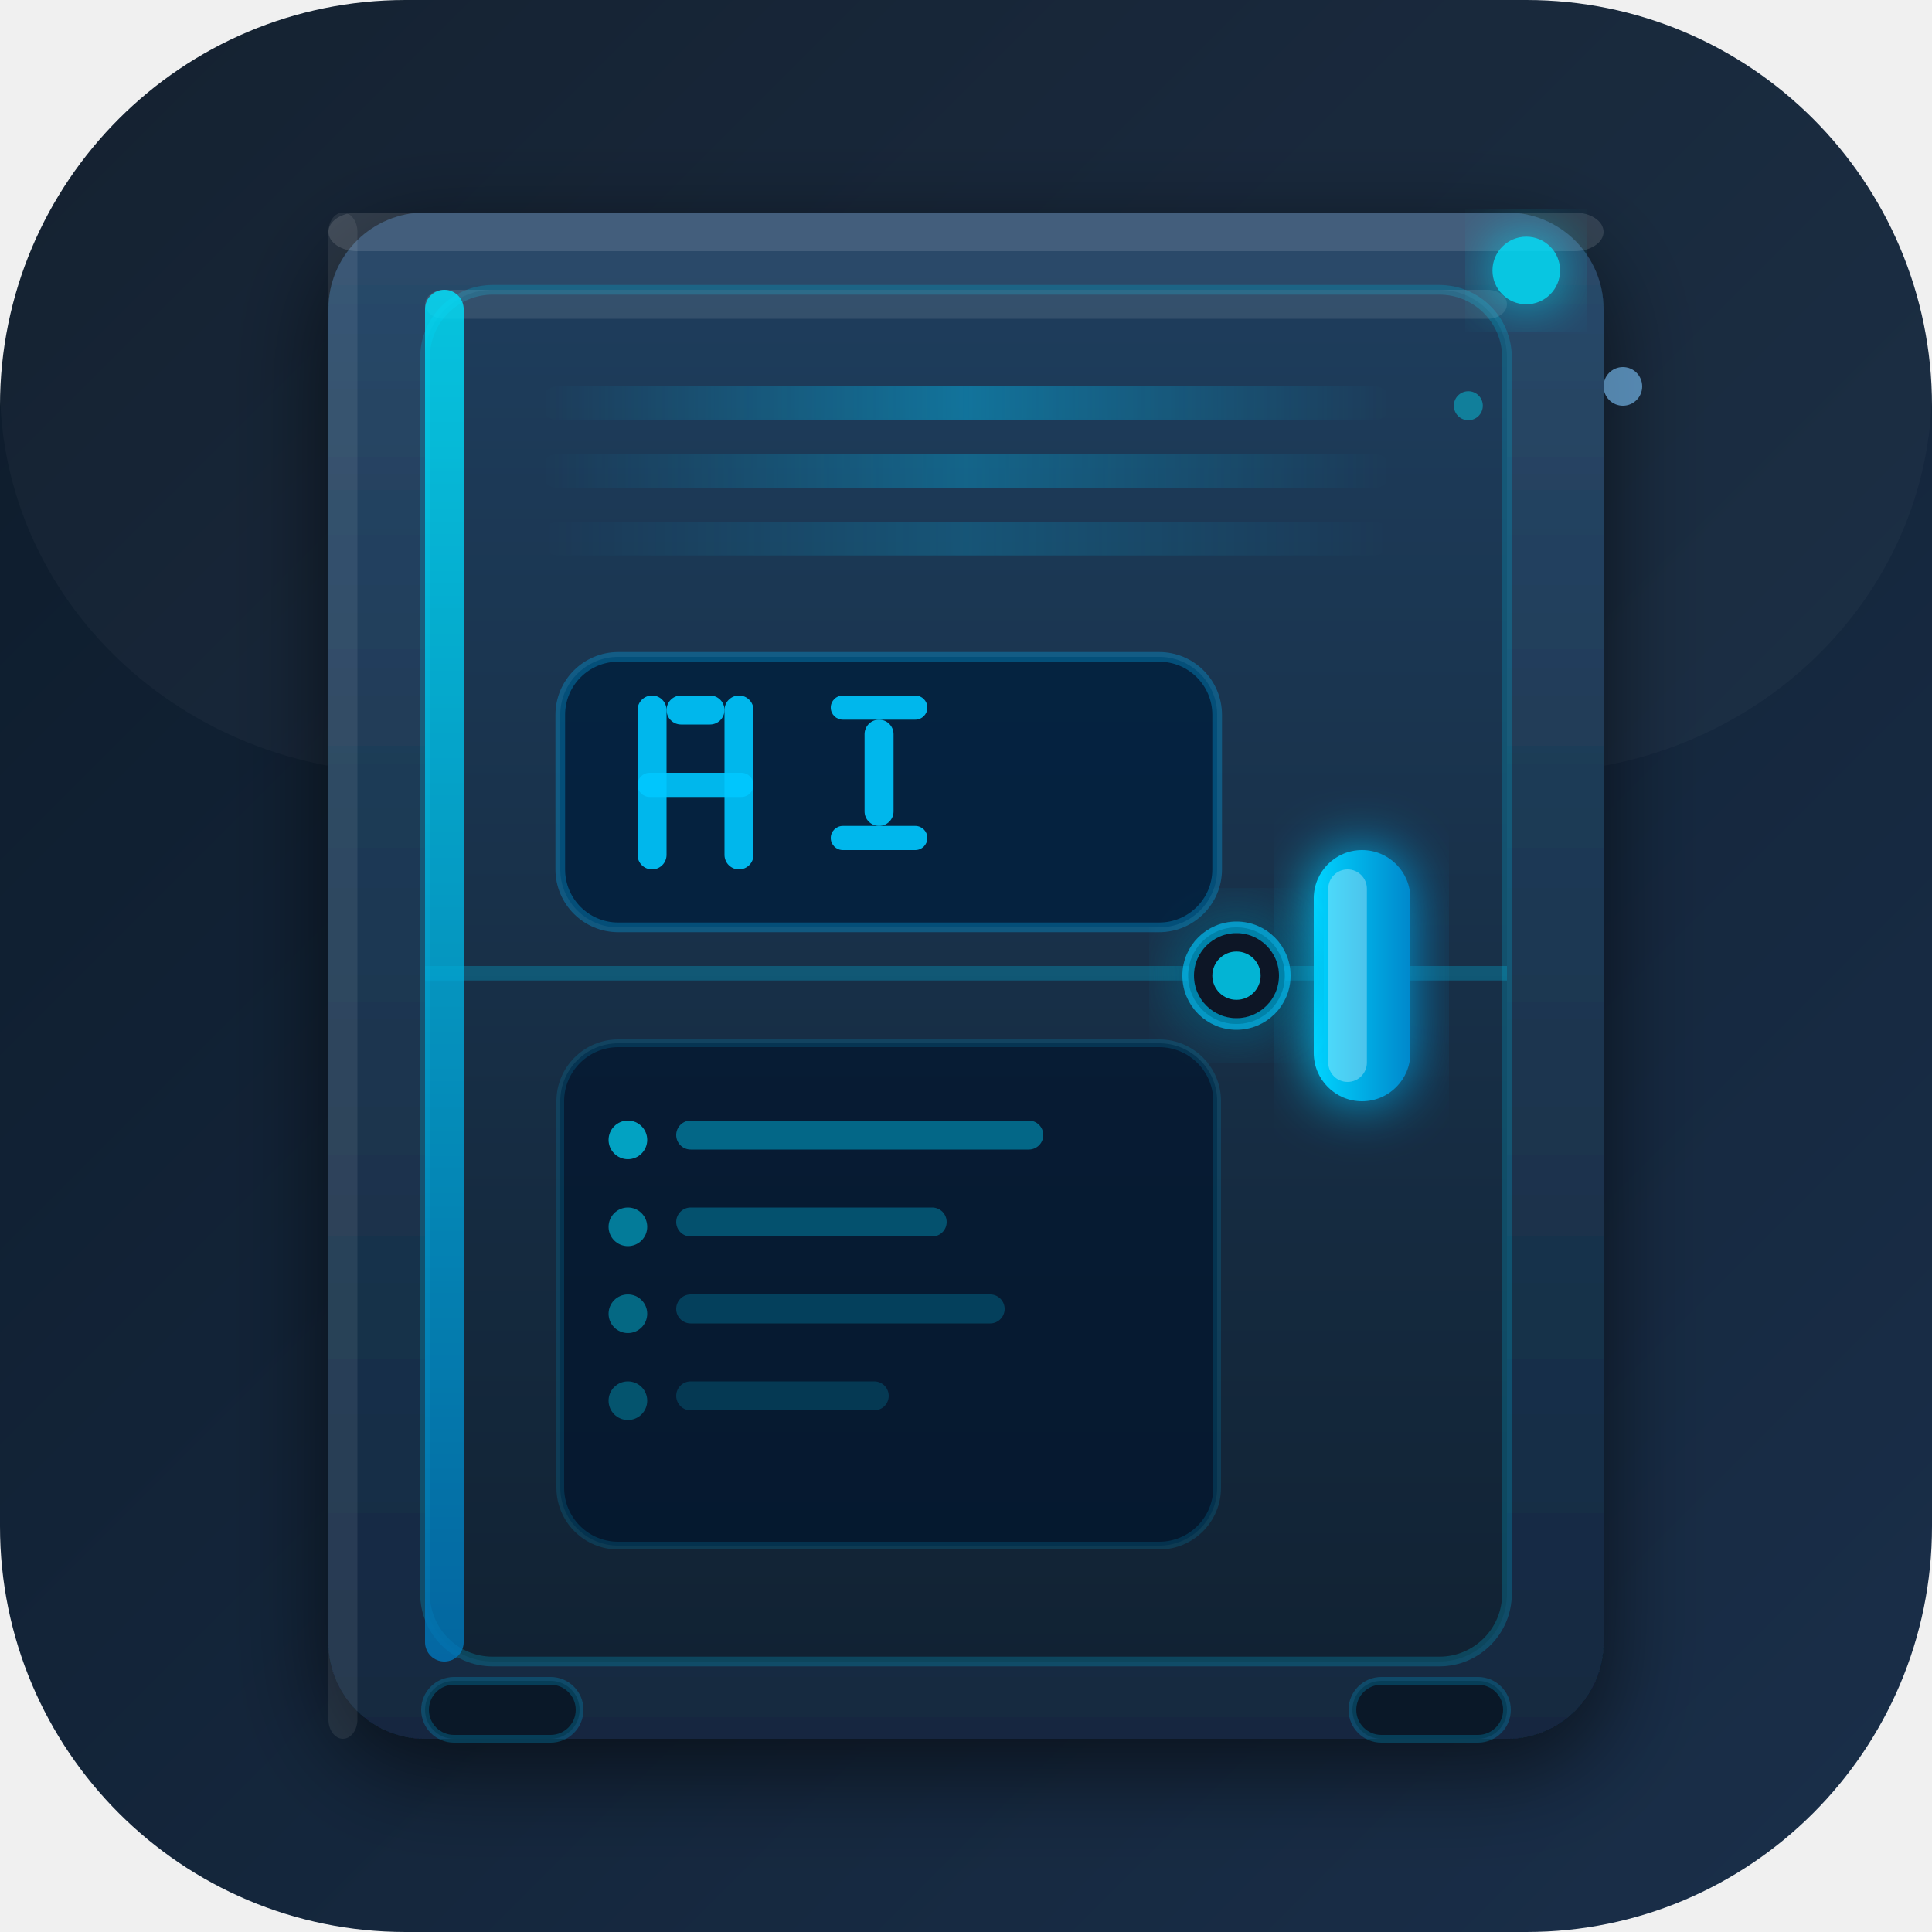
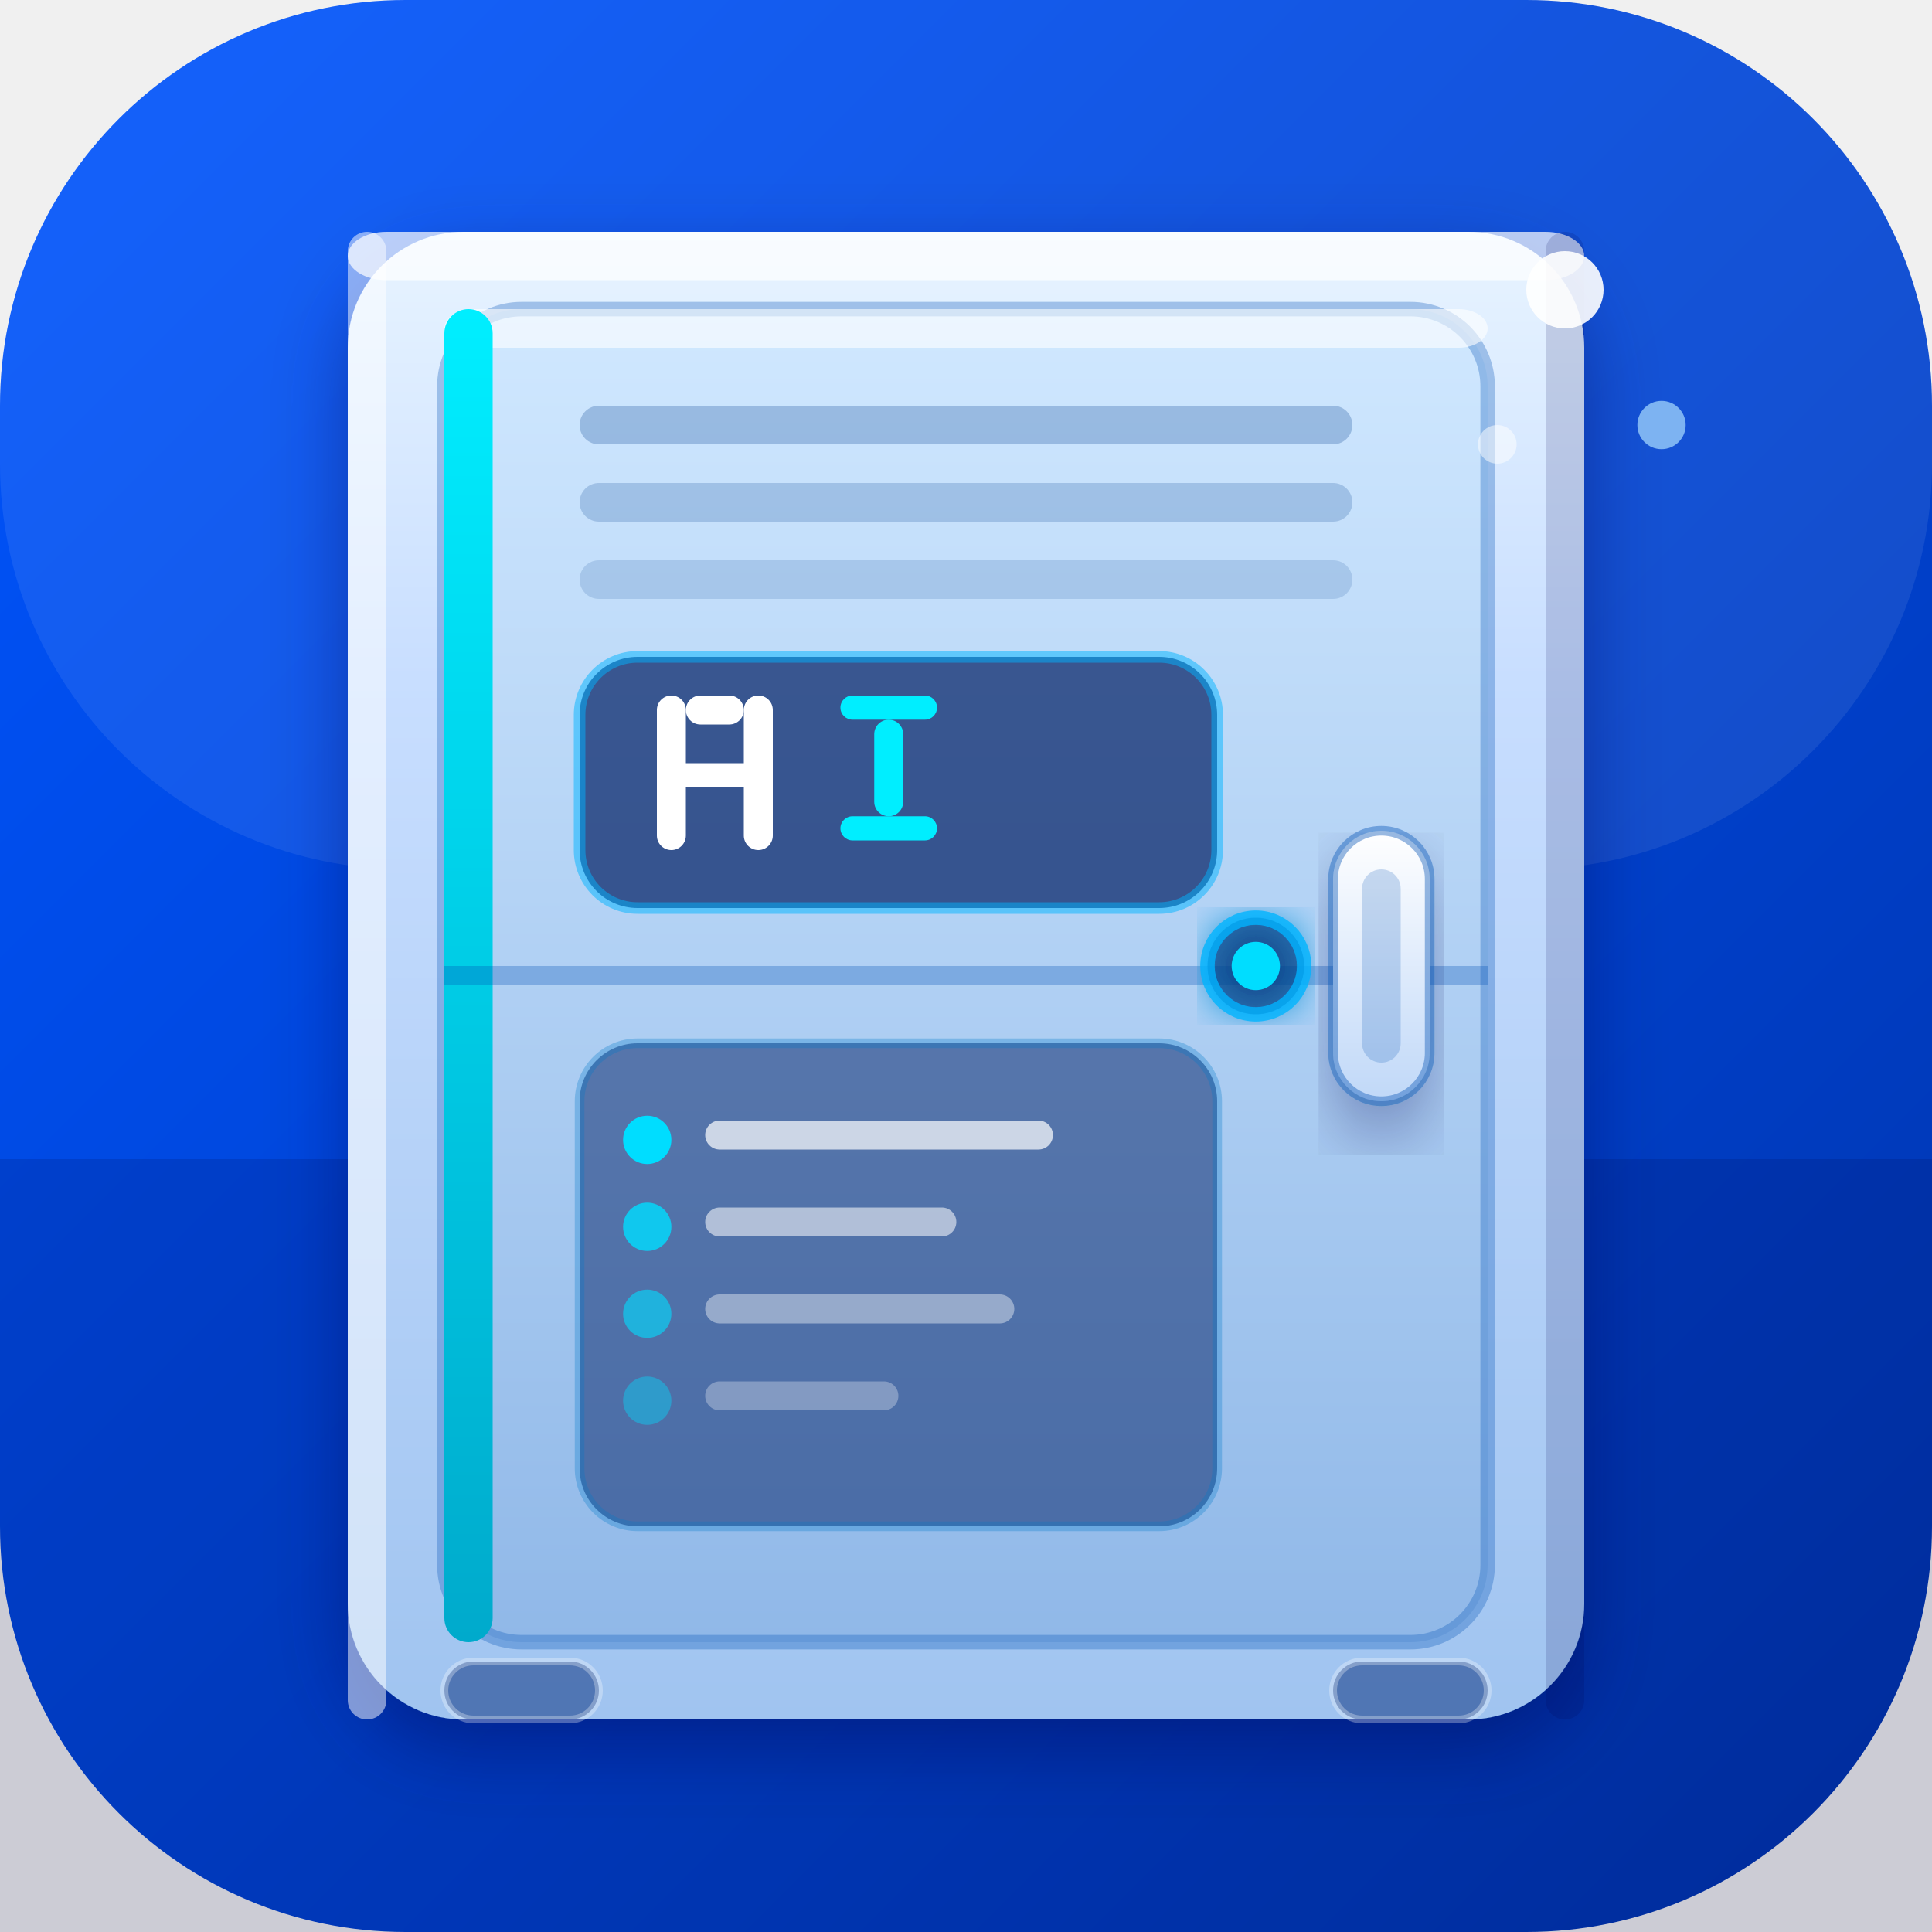
<svg xmlns="http://www.w3.org/2000/svg" width="200" height="200" viewBox="0 0 200 200">
  <defs>
    <linearGradient id="bg" x1="0" y1="0" x2="1" y2="1">
-       <stop offset="0%" stop-color="#0D1B2A" />
-       <stop offset="100%" stop-color="#1A2F4A" />
+       <stop offset="0%" stop-color="#0055FF" />
+       <stop offset="100%" stop-color="#0033AA" />
    </linearGradient>
-     <linearGradient id="lockerBody" x1="0" y1="0" x2="0" y2="1">
-       <stop offset="0%" stop-color="#2A4A6B" />
-       <stop offset="40%" stop-color="#1E3A55" />
-       <stop offset="100%" stop-color="#142840" />
+     <linearGradient id="body" x1="0" y1="0" x2="0" y2="1">
+       <stop offset="0%" stop-color="#E8F4FF" />
+       <stop offset="30%" stop-color="#C8DEFF" />
+       <stop offset="100%" stop-color="#A0C4F0" />
    </linearGradient>
-     <linearGradient id="door" x1="0" y1="0" x2="0" y2="1">
-       <stop offset="0%" stop-color="#1E3D5C" />
-       <stop offset="100%" stop-color="#112233" />
+     <linearGradient id="doorPanel" x1="0" y1="0" x2="0" y2="1">
+       <stop offset="0%" stop-color="#D0E8FF" />
+       <stop offset="100%" stop-color="#90B8E8" />
    </linearGradient>
-     <linearGradient id="handleGrad" x1="0" y1="0" x2="1" y2="0">
-       <stop offset="0%" stop-color="#00D4FF" />
-       <stop offset="100%" stop-color="#0088CC" />
+     <linearGradient id="handle" x1="0" y1="0" x2="0" y2="1">
+       <stop offset="0%" stop-color="#FFFFFF" />
+       <stop offset="100%" stop-color="#C0D8F8" />
    </linearGradient>
-     <linearGradient id="ventGrad" x1="0" y1="0" x2="1" y2="0">
-       <stop offset="0%" stop-color="rgba(0,200,255,0.0)" />
-       <stop offset="50%" stop-color="rgba(0,200,255,0.5)" />
-       <stop offset="100%" stop-color="rgba(0,200,255,0.0)" />
+     <linearGradient id="accent" x1="0" y1="0" x2="0" y2="1">
+       <stop offset="0%" stop-color="#00EEFF" />
+       <stop offset="100%" stop-color="#00AACC" />
    </linearGradient>
-     <linearGradient id="accentLine" x1="0" y1="0" x2="0" y2="1">
-       <stop offset="0%" stop-color="#00E5FF" />
-       <stop offset="100%" stop-color="#0077BB" />
-     </linearGradient>
-     <filter id="glow" x="-40%" y="-40%" width="180%" height="180%">
-       <feGaussianBlur stdDeviation="3" result="blur" />
+     <filter id="shadow" x="-15%" y="-10%" width="130%" height="130%">
+       <feDropShadow dx="0" dy="3" stdDeviation="4" flood-color="rgba(0,0,80,0.4)" />
+     </filter>
+     <filter id="glow">
+       <feGaussianBlur stdDeviation="2" result="blur" />
      <feMerge>
        <feMergeNode in="blur" />
        <feMergeNode in="SourceGraphic" />
      </feMerge>
    </filter>
-     <filter id="shadow" x="-10%" y="-10%" width="120%" height="130%">
-       <feDropShadow dx="0" dy="3" stdDeviation="5" flood-color="#000" flood-opacity="0.6" />
-     </filter>
  </defs>
  <rect width="200" height="200" rx="42" fill="url(#bg)" />
-   <rect width="200" height="80" rx="42" fill="rgba(255,255,255,0.03)" />
-   <rect x="34" y="22" width="132" height="158" rx="10" fill="url(#lockerBody)" filter="url(#shadow)" />
-   <rect x="34" y="22" width="132" height="4" rx="3" fill="rgba(255,255,255,0.12)" />
-   <rect x="34" y="22" width="3" height="158" rx="2" fill="rgba(255,255,255,0.08)" />
-   <rect x="44" y="30" width="112" height="142" rx="7" fill="url(#door)" stroke="rgba(0,180,220,0.25)" stroke-width="1" />
-   <rect x="44" y="30" width="112" height="3" rx="2" fill="rgba(255,255,255,0.1)" />
-   <rect x="56" y="40" width="88" height="3.5" rx="1.75" fill="url(#ventGrad)" opacity="0.8" />
-   <rect x="56" y="47" width="88" height="3.5" rx="1.75" fill="url(#ventGrad)" opacity="0.6" />
-   <rect x="56" y="54" width="88" height="3.5" rx="1.75" fill="url(#ventGrad)" opacity="0.4" />
-   <rect x="44" y="100" width="112" height="1.5" fill="rgba(0,180,220,0.3)" />
-   <rect x="44" y="30" width="4" height="142" rx="2" fill="url(#accentLine)" opacity="0.8" />
-   <rect x="136" y="88" width="10" height="26" rx="5" fill="url(#handleGrad)" filter="url(#glow)" />
-   <rect x="137.5" y="90" width="4" height="22" rx="2" fill="rgba(255,255,255,0.3)" />
-   <circle cx="128" cy="101" r="5" fill="#0A1828" stroke="rgba(0,200,255,0.6)" stroke-width="1.2" filter="url(#glow)" />
-   <circle cx="128" cy="101" r="2.5" fill="rgba(0,220,255,0.8)" />
-   <rect x="58" y="68" width="68" height="28" rx="6" fill="rgba(0,30,60,0.8)" stroke="rgba(0,180,255,0.3)" stroke-width="1" />
-   <rect x="66" y="72" width="3" height="18" rx="1.5" fill="rgba(0,200,255,0.9)" />
-   <rect x="75" y="72" width="3" height="18" rx="1.5" fill="rgba(0,200,255,0.9)" />
-   <rect x="66" y="80" width="12" height="2.5" rx="1.25" fill="rgba(0,200,255,0.9)" />
-   <rect x="69" y="72" width="6" height="3" rx="1.5" fill="rgba(0,200,255,0.9)" />
-   <rect x="86" y="72" width="10" height="2.5" rx="1.25" fill="rgba(0,200,255,0.9)" />
-   <rect x="89.5" y="74.5" width="3" height="11" rx="1.5" fill="rgba(0,200,255,0.9)" />
-   <rect x="86" y="85.5" width="10" height="2.5" rx="1.25" fill="rgba(0,200,255,0.9)" />
-   <rect x="58" y="108" width="68" height="52" rx="6" fill="rgba(0,20,45,0.7)" stroke="rgba(0,150,200,0.2)" stroke-width="0.8" />
-   <circle cx="65" cy="118" r="2" fill="rgba(0,220,255,0.7)" />
-   <rect x="70" y="116" width="38" height="3" rx="1.5" fill="rgba(0,180,220,0.5)" />
-   <circle cx="65" cy="127" r="2" fill="rgba(0,220,255,0.5)" />
-   <rect x="70" y="125" width="28" height="3" rx="1.5" fill="rgba(0,180,220,0.35)" />
-   <circle cx="65" cy="136" r="2" fill="rgba(0,220,255,0.4)" />
-   <rect x="70" y="134" width="34" height="3" rx="1.5" fill="rgba(0,180,220,0.25)" />
-   <circle cx="65" cy="145" r="2" fill="rgba(0,220,255,0.3)" />
-   <rect x="70" y="143" width="22" height="3" rx="1.5" fill="rgba(0,180,220,0.2)" />
-   <rect x="44" y="174" width="16" height="6" rx="3" fill="#0A1828" stroke="rgba(0,150,200,0.3)" stroke-width="0.8" />
-   <rect x="140" y="174" width="16" height="6" rx="3" fill="#0A1828" stroke="rgba(0,150,200,0.3)" stroke-width="0.8" />
-   <circle cx="158" cy="28" r="3.5" fill="#00E5FF" opacity="0.8" filter="url(#glow)" />
-   <circle cx="168" cy="40" r="2" fill="#7EC8FF" opacity="0.6" />
-   <circle cx="152" cy="42" r="1.5" fill="#00E5FF" opacity="0.4" />
+   <rect width="200" height="90" rx="42" fill="rgba(255,255,255,0.08)" />
+   <rect y="120" width="200" height="80" rx="0" fill="rgba(0,0,60,0.15)" />
+   <rect x="36" y="24" width="128" height="154" rx="12" fill="url(#body)" filter="url(#shadow)" />
+   <rect x="36" y="24" width="128" height="5" rx="4" fill="rgba(255,255,255,0.7)" />
+   <rect x="36" y="24" width="4" height="154" rx="2" fill="rgba(255,255,255,0.5)" />
+   <rect x="160" y="24" width="4" height="154" rx="2" fill="rgba(0,0,80,0.15)" />
+   <rect x="46" y="32" width="108" height="138" rx="8" fill="url(#doorPanel)" stroke="rgba(0,80,180,0.3)" stroke-width="1.5" />
+   <rect x="46" y="32" width="108" height="4" rx="3" fill="rgba(255,255,255,0.6)" />
+   <rect x="46" y="32" width="5" height="138" rx="2.5" fill="url(#accent)" />
+   <rect x="60" y="42" width="80" height="4" rx="2" fill="rgba(0,60,140,0.25)" />
+   <rect x="60" y="50" width="80" height="4" rx="2" fill="rgba(0,60,140,0.2)" />
+   <rect x="60" y="58" width="80" height="4" rx="2" fill="rgba(0,60,140,0.15)" />
+   <rect x="46" y="100" width="108" height="2" fill="rgba(0,80,180,0.3)" />
+   <rect x="138" y="86" width="10" height="28" rx="5" fill="url(#handle)" stroke="rgba(0,80,180,0.4)" stroke-width="1" filter="url(#shadow)" />
+   <rect x="141" y="90" width="4" height="20" rx="2" fill="rgba(0,80,180,0.2)" />
+   <circle cx="130" cy="100" r="5" fill="rgba(0,40,120,0.6)" stroke="rgba(0,180,255,0.8)" stroke-width="1.5" filter="url(#glow)" />
+   <circle cx="130" cy="100" r="2.5" fill="#00DDFF" />
+   <rect x="60" y="68" width="66" height="26" rx="6" fill="rgba(0,30,100,0.7)" stroke="rgba(0,180,255,0.5)" stroke-width="1.2" />
+   <rect x="68" y="72" width="3" height="16" rx="1.5" fill="#FFFFFF" />
+   <rect x="77" y="72" width="3" height="16" rx="1.5" fill="#FFFFFF" />
+   <rect x="68" y="79" width="12" height="2.5" rx="1.25" fill="#FFFFFF" />
+   <rect x="71" y="72" width="6" height="3" rx="1.5" fill="#FFFFFF" />
+   <rect x="87" y="72" width="10" height="2.5" rx="1.25" fill="#00EEFF" />
+   <rect x="90.5" y="74.5" width="3" height="10" rx="1.5" fill="#00EEFF" />
+   <rect x="87" y="84.5" width="10" height="2.5" rx="1.25" fill="#00EEFF" />
+   <rect x="60" y="108" width="66" height="50" rx="6" fill="rgba(0,30,100,0.5)" stroke="rgba(0,120,200,0.3)" stroke-width="1" />
+   <circle cx="67" cy="118" r="2.5" fill="#00DDFF" />
+   <rect x="73" y="116" width="36" height="3" rx="1.5" fill="rgba(255,255,255,0.7)" />
+   <circle cx="67" cy="127" r="2.5" fill="#00DDFF" opacity="0.8" />
+   <rect x="73" y="125" width="26" height="3" rx="1.5" fill="rgba(255,255,255,0.55)" />
+   <circle cx="67" cy="136" r="2.5" fill="#00DDFF" opacity="0.6" />
+   <rect x="73" y="134" width="32" height="3" rx="1.5" fill="rgba(255,255,255,0.4)" />
+   <circle cx="67" cy="145" r="2.5" fill="#00DDFF" opacity="0.4" />
+   <rect x="73" y="143" width="20" height="3" rx="1.5" fill="rgba(255,255,255,0.3)" />
+   <rect x="46" y="172" width="16" height="6" rx="3" fill="rgba(0,40,120,0.5)" stroke="rgba(255,255,255,0.3)" stroke-width="0.8" />
+   <rect x="138" y="172" width="16" height="6" rx="3" fill="rgba(0,40,120,0.5)" stroke="rgba(255,255,255,0.3)" stroke-width="0.8" />
+   <circle cx="162" cy="30" r="4" fill="#FFFFFF" opacity="0.9" />
+   <circle cx="172" cy="44" r="2.5" fill="#AADDFF" opacity="0.7" />
+   <circle cx="155" cy="46" r="2" fill="#FFFFFF" opacity="0.5" />
</svg>
